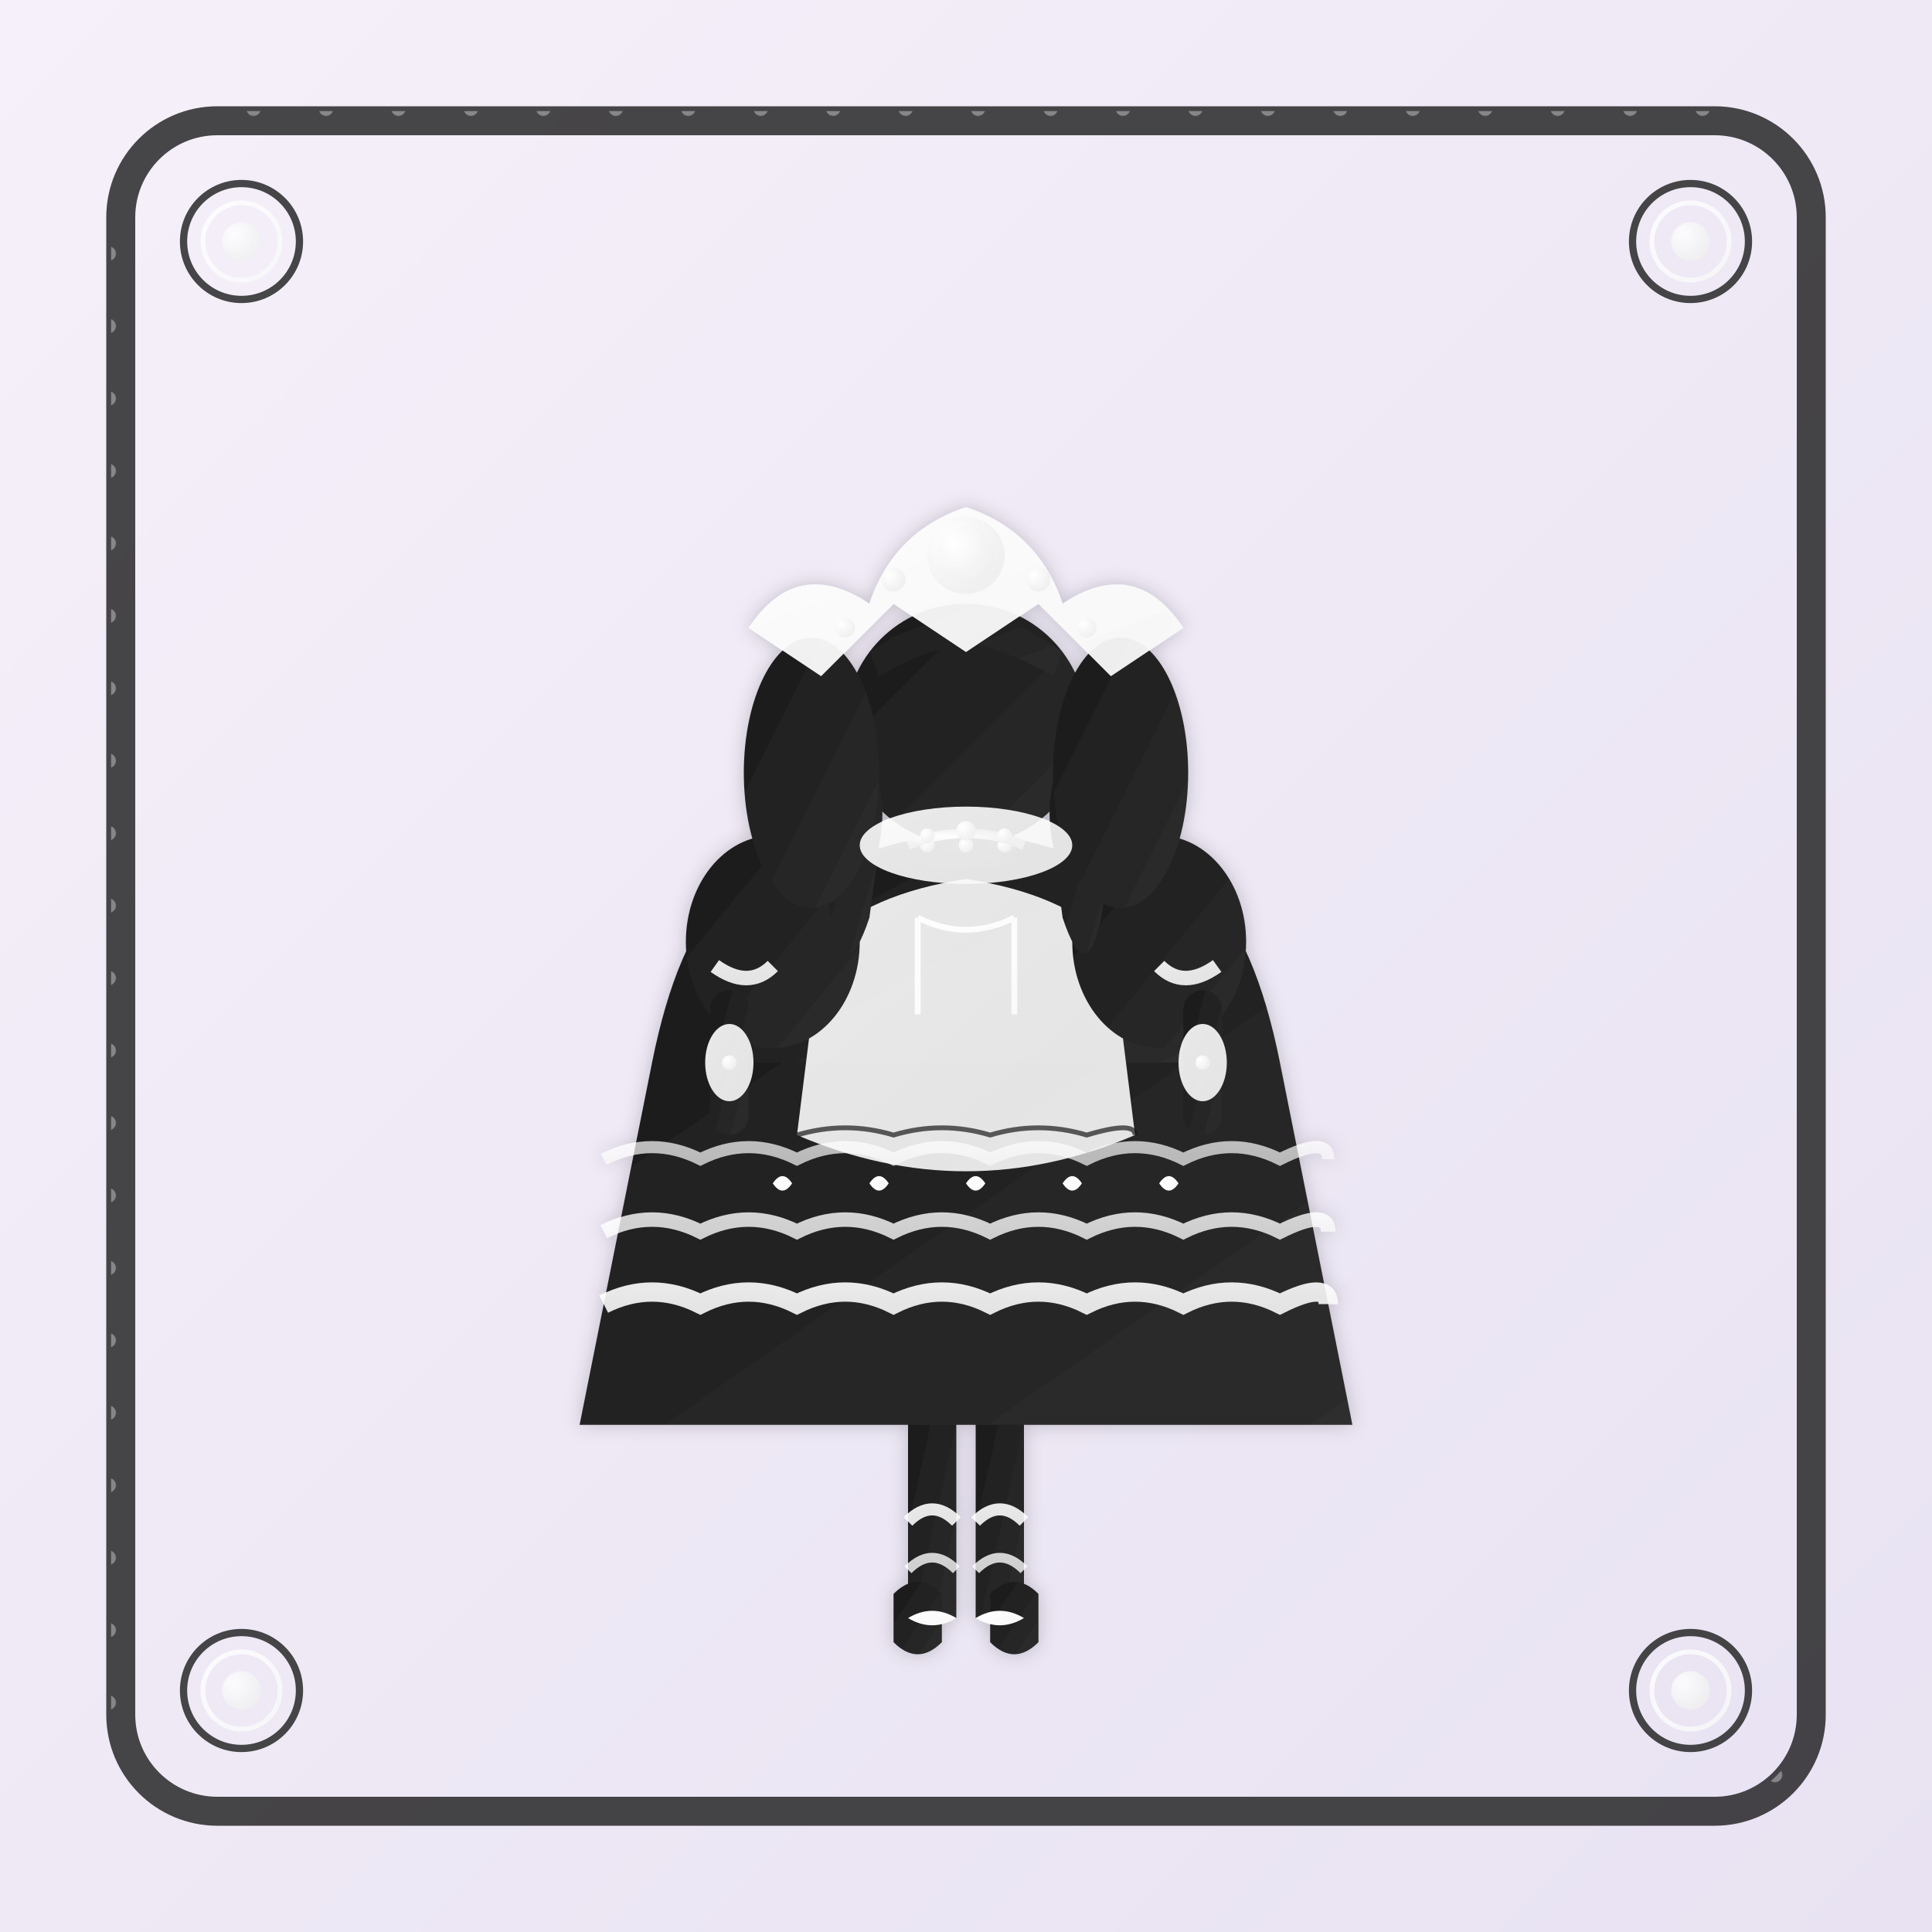
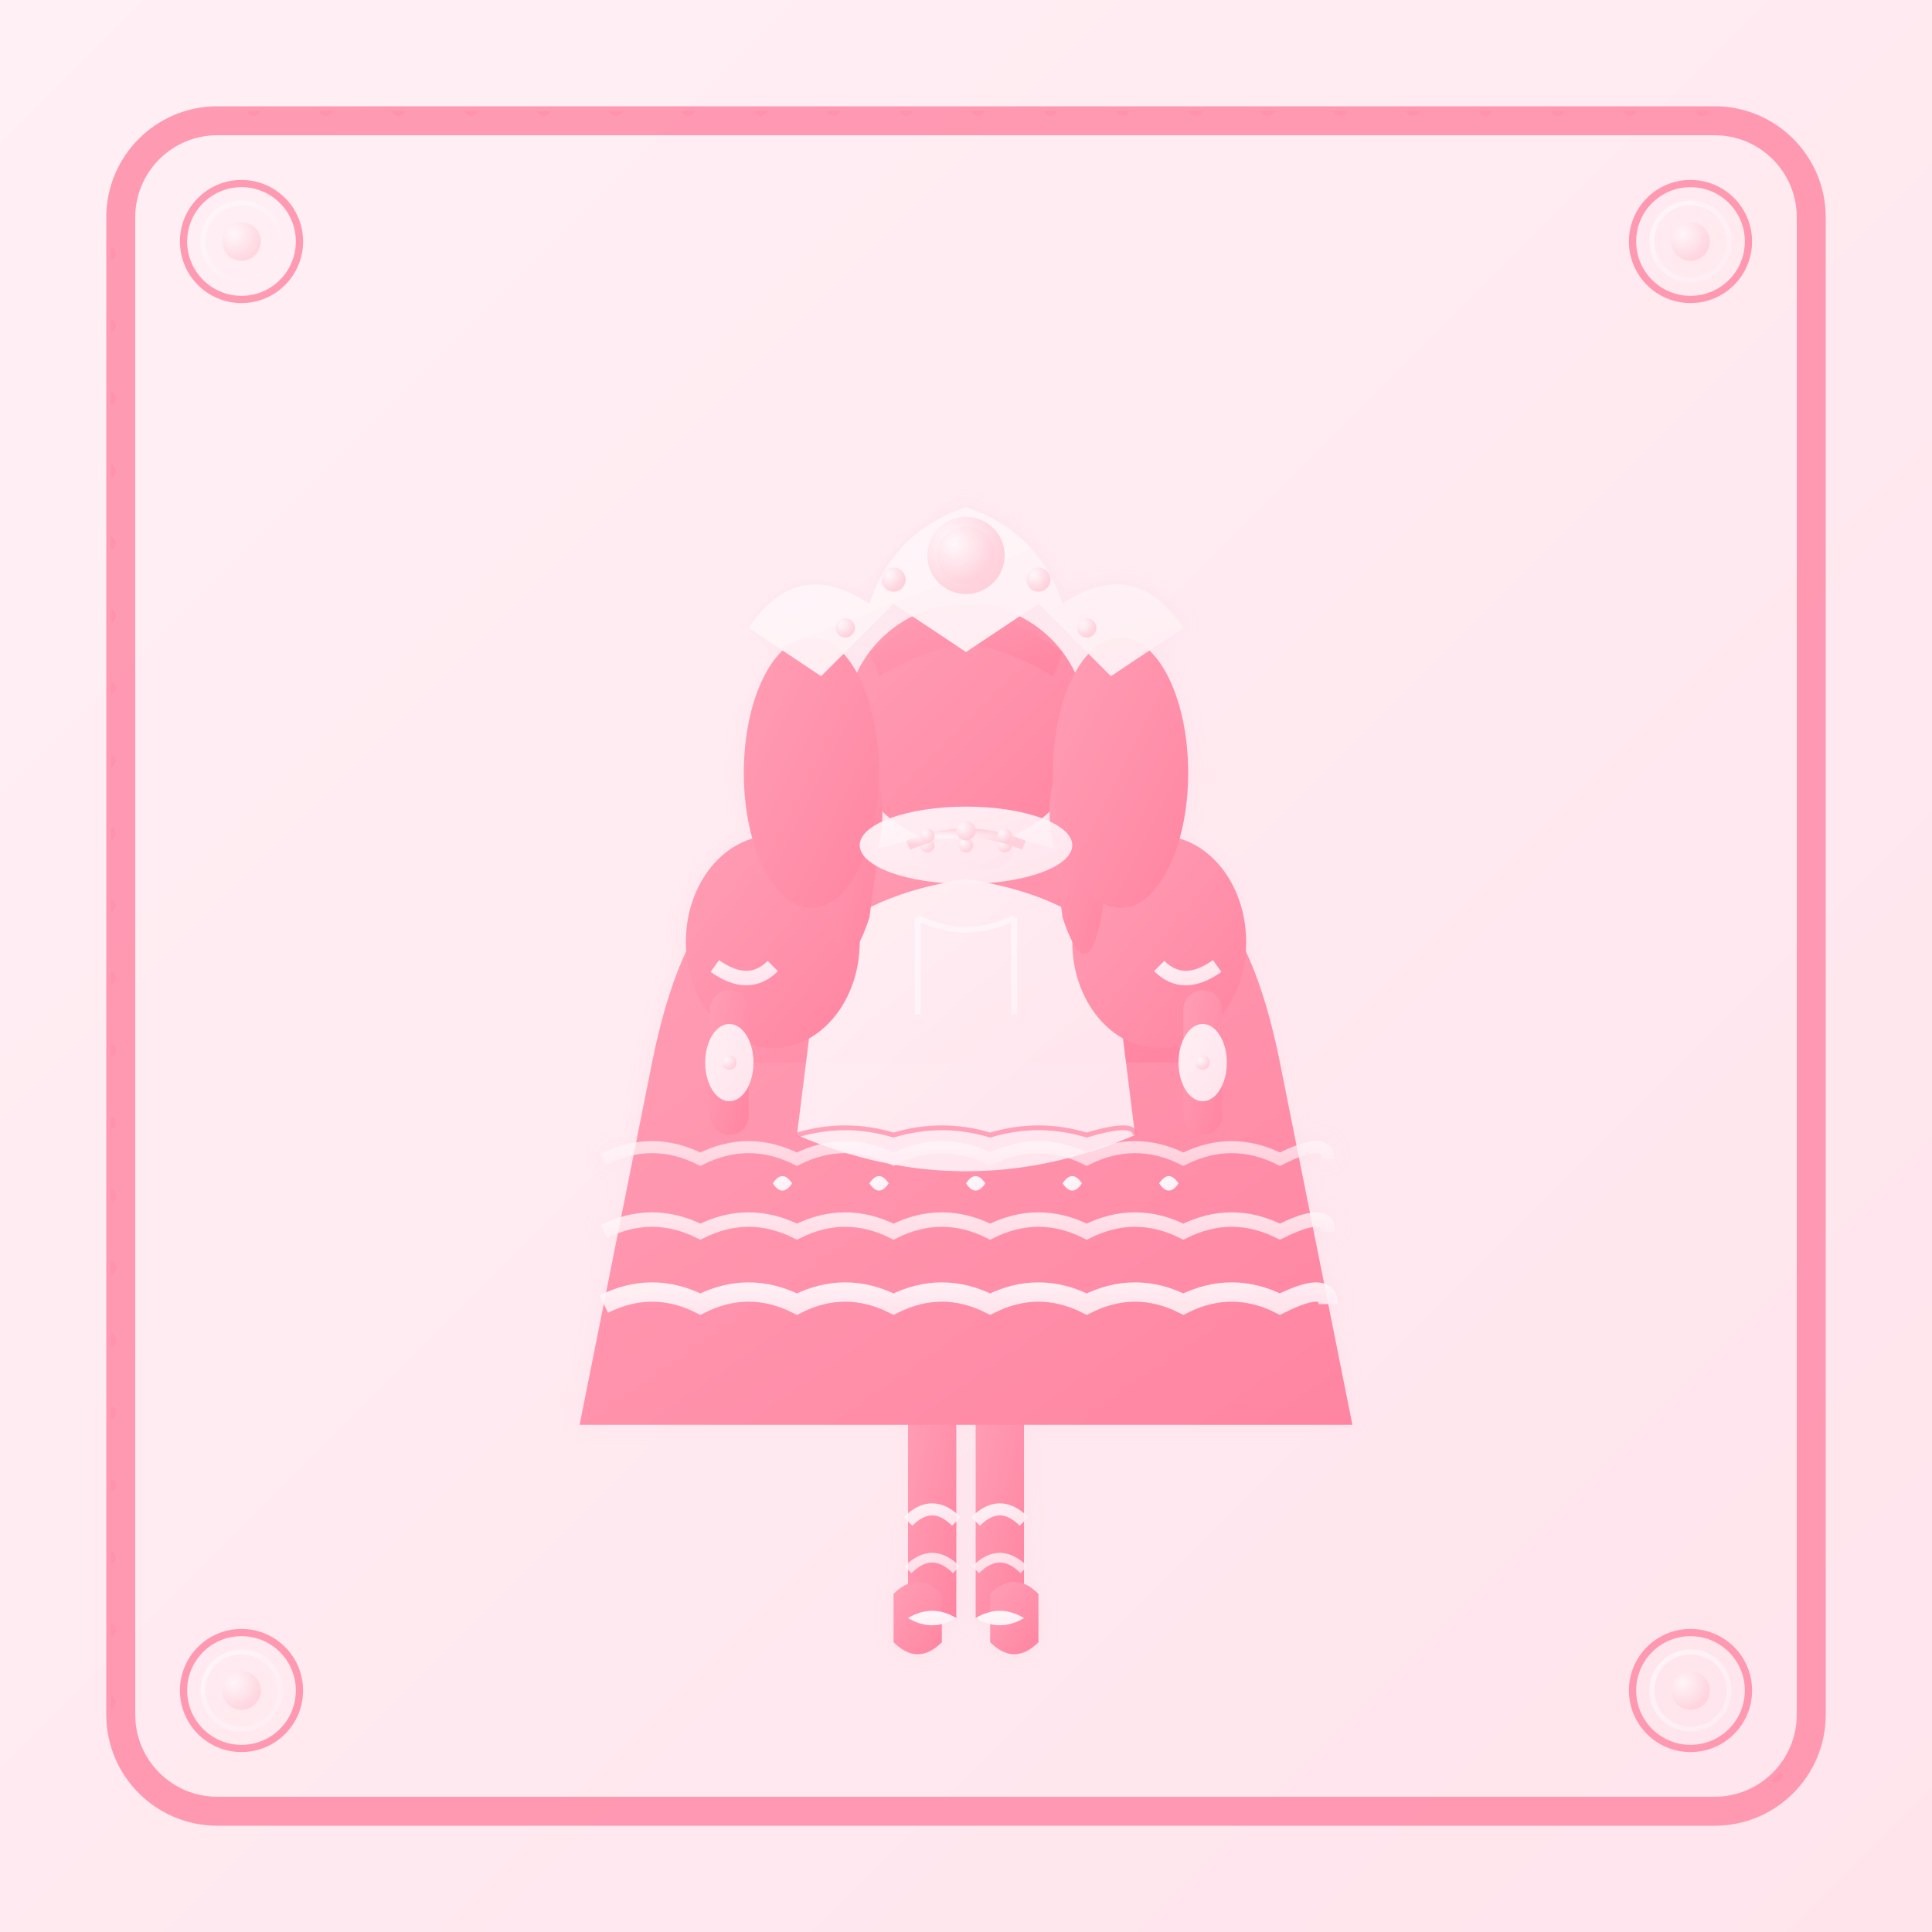
<svg xmlns="http://www.w3.org/2000/svg" width="800" height="800" viewBox="0 0 400 400">
  <defs>
    <linearGradient id="bgGradient" x1="0%" y1="0%" x2="100%" y2="100%">
-       <stop offset="0%" stop-color="#f5f0f9" />
-       <stop offset="100%" stop-color="#e8e2f2" />
+       <stop offset="0%" stop-color="#fff0f5" />
+       <stop offset="100%" stop-color="#ffe4ec" />
    </linearGradient>
    <linearGradient id="dressGradient" x1="0%" y1="0%" x2="100%" y2="100%">
-       <stop offset="0%" stop-color="#1a1a1a" />
-       <stop offset="100%" stop-color="#2d2d2d" />
+       <stop offset="0%" stop-color="#ff9eb5" />
+       <stop offset="100%" stop-color="#ff85a2" />
    </linearGradient>
    <linearGradient id="laceGradient" x1="0%" y1="0%" x2="100%" y2="100%">
-       <stop offset="0%" stop-color="#ffffff" />
-       <stop offset="100%" stop-color="#f8f8f8" />
+       <stop offset="0%" stop-color="#fff8fb" />
+       <stop offset="100%" stop-color="#ffeef4" />
    </linearGradient>
    <radialGradient id="pearlGradient" cx="30%" cy="30%" r="70%">
-       <stop offset="0%" stop-color="#ffffff" />
-       <stop offset="100%" stop-color="#f0f0f0" />
+       <stop offset="0%" stop-color="#fff8fb" />
+       <stop offset="100%" stop-color="#ffd1dc" />
    </radialGradient>
    <pattern id="smallLace" width="15" height="15" patternUnits="userSpaceOnUse">
-       <circle cx="7.5" cy="7.5" r="1.5" fill="#ffffff" opacity="0.7" />
+       <circle cx="7.5" cy="7.5" r="1.5" fill="#ff85a2" opacity="0.7" />
    </pattern>
    <pattern id="corsetPattern" width="8" height="8" patternUnits="userSpaceOnUse">
-       <line x1="0" y1="0" x2="8" y2="8" stroke="#ffffff" stroke-width="0.5" opacity="0.6" />
-       <line x1="8" y1="0" x2="0" y2="8" stroke="#ffffff" stroke-width="0.5" opacity="0.6" />
+       <line x1="0" y1="0" x2="8" y2="8" stroke="#ff85a2" stroke-width="0.5" opacity="0.6" />
+       <line x1="8" y1="0" x2="0" y2="8" stroke="#ff85a2" stroke-width="0.5" opacity="0.6" />
    </pattern>
    <filter id="softShadow" x="-20%" y="-20%" width="140%" height="140%">
      <feGaussianBlur in="SourceGraphic" stdDeviation="2" result="blur" />
-       <feColorMatrix in="blur" type="matrix" values="0 0 0 0 0  0 0 0 0 0  0 0 0 0 0  0 0 0 0.2 0" result="shadow" />
+       <feColorMatrix in="blur" type="matrix" values="0 0 0 0 0.9  0 0 0 0 0.6  0 0 0 0 0.7  0 0 0 0.2 0" result="shadow" />
      <feBlend in="SourceGraphic" in2="shadow" mode="normal" />
    </filter>
  </defs>
  <rect width="400" height="400" fill="url(#bgGradient)" />
-   <rect x="25" y="25" width="350" height="350" rx="20" fill="none" stroke="#1a1a1a" stroke-width="6" opacity="0.8" />
+   <rect x="25" y="25" width="350" height="350" rx="20" fill="none" stroke="#ff85a2" stroke-width="6" opacity="0.8" />
  <rect x="25" y="25" width="350" height="350" rx="20" fill="none" stroke="url(#smallLace)" stroke-width="4" opacity="0.5" />
  <g transform="translate(200, 220)" filter="url(#softShadow)">
    <rect x="-12" y="70" width="10" height="45" fill="url(#dressGradient)" />
    <rect x="2" y="70" width="10" height="45" fill="url(#dressGradient)" />
    <path d="M-15,110 Q-10,105 -5,110 L-5,120 Q-10,125 -15,120 Z" fill="url(#dressGradient)" />
    <path d="M5,110 Q10,105 15,110 L15,120 Q10,125 5,120 Z" fill="url(#dressGradient)" />
    <path d="M-12,115 Q-7,112 -2,115 Q-7,118 -12,115 Z" fill="url(#laceGradient)" />
    <path d="M2,115 Q7,112 12,115 Q7,118 2,115 Z" fill="url(#laceGradient)" />
    <path d="M-65,0 Q-70,25 -75,50 L-80,75 L80,75 L75,50 Q70,25 65,0 Q60,-25 50,-35 L-50,-35 Q-60,-25 -65,0 Z" fill="url(#dressGradient)" />
    <path d="M-35,-35 L-45,0 L45,0 L35,-35 Q25,-45 0,-48 Q-25,-45 -35,-35 Z" fill="url(#dressGradient)" />
    <path d="M-10,-30 L-10,-10 M10,-30 L10,-10" fill="none" stroke="url(#laceGradient)" stroke-width="1.2" />
    <path d="M-10,-30 Q0,-25 10,-30" fill="none" stroke="url(#laceGradient)" stroke-width="1.2" />
    <path d="M-30,-25 L-35,15 Q0,30 35,15 L30,-25 Q20,-35 0,-38 Q-20,-35 -30,-25 Z" fill="url(#laceGradient)" opacity="0.9" />
-     <path d="M-35,15 Q-25,12 -15,15 Q-5,12 5,15 Q15,12 25,15 Q35,12 35,15" fill="none" stroke="#1a1a1a" stroke-width="1" opacity="0.7" />
+     <path d="M-35,15 Q-25,12 -15,15 Q-5,12 5,15 Q15,12 25,15 Q35,12 35,15" fill="none" stroke="#ff85a2" stroke-width="1" opacity="0.7" />
    <ellipse cx="-40" cy="-25" rx="18" ry="22" fill="url(#dressGradient)" />
    <ellipse cx="40" cy="-25" rx="18" ry="22" fill="url(#dressGradient)" />
    <path d="M-52,-20 Q-45,-15 -40,-20" fill="none" stroke="url(#laceGradient)" stroke-width="3" opacity="0.9" />
    <path d="M40,-20 Q45,-15 52,-20" fill="none" stroke="url(#laceGradient)" stroke-width="3" opacity="0.9" />
    <rect x="-53" y="-15" width="8" height="30" rx="4" fill="url(#dressGradient)" />
    <rect x="45" y="-15" width="8" height="30" rx="4" fill="url(#dressGradient)" />
    <rect x="-10" y="-55" width="20" height="15" rx="5" fill="url(#dressGradient)" />
    <circle cx="0" cy="-70" r="25" fill="url(#dressGradient)" />
    <path d="M-25,-70 Q-35,-60 -30,-45 L-28,-30 Q-25,-15 -20,-30 L-18,-45 Q-15,-60 -25,-70 Z" fill="url(#dressGradient)" />
    <path d="M25,-70 Q35,-60 30,-45 L28,-30 Q25,-15 20,-30 L18,-45 Q15,-60 25,-70 Z" fill="url(#dressGradient)" />
    <ellipse cx="-32" cy="-60" rx="14" ry="28" fill="url(#dressGradient)" />
    <ellipse cx="32" cy="-60" rx="14" ry="28" fill="url(#dressGradient)" />
    <path d="M-20,-85 Q-10,-92 0,-95 Q10,-92 20,-85 L18,-80 Q10,-85 0,-87 Q-10,-85 -18,-80 Z" fill="url(#dressGradient)" />
    <path d="M-20,-95 Q-35,-105 -45,-90 L-30,-80 L-15,-95 L0,-85 L15,-95 L30,-80 L45,-90 Q35,-105 20,-95 Q15,-110 0,-115 Q-15,-110 -20,-95 Z" fill="url(#laceGradient)" opacity="0.95" />
    <circle cx="0" cy="-105" r="8" fill="url(#pearlGradient)" />
    <circle cx="0" cy="-105" r="6" fill="url(#pearlGradient)" opacity="0.8" />
    <circle cx="-15" cy="-100" r="2.5" fill="url(#pearlGradient)" />
    <circle cx="15" cy="-100" r="2.5" fill="url(#pearlGradient)" />
    <circle cx="-25" cy="-90" r="2" fill="url(#pearlGradient)" />
    <circle cx="25" cy="-90" r="2" fill="url(#pearlGradient)" />
    <ellipse cx="0" cy="-45" rx="22" ry="8" fill="url(#laceGradient)" opacity="0.9" />
    <circle cx="-8" cy="-45" r="1.5" fill="url(#pearlGradient)" />
    <circle cx="0" cy="-45" r="1.5" fill="url(#pearlGradient)" />
    <circle cx="8" cy="-45" r="1.5" fill="url(#pearlGradient)" />
    <path d="M-75,50 Q-65,45 -55,50 Q-45,45 -35,50 Q-25,45 -15,50 Q-5,45 5,50 Q15,45 25,50 Q35,45 45,50 Q55,45 65,50 Q75,45 75,50" fill="none" stroke="url(#laceGradient)" stroke-width="4" opacity="0.9" />
    <path d="M-75,35 Q-65,30 -55,35 Q-45,30 -35,35 Q-25,30 -15,35 Q-5,30 5,35 Q15,30 25,35 Q35,30 45,35 Q55,30 65,35 Q75,30 75,35" fill="none" stroke="url(#laceGradient)" stroke-width="3" opacity="0.8" />
    <path d="M-75,20 Q-65,15 -55,20 Q-45,15 -35,20 Q-25,15 -15,20 Q-5,15 5,20 Q15,15 25,20 Q35,15 45,20 Q55,15 65,20 Q75,15 75,20" fill="none" stroke="url(#laceGradient)" stroke-width="2.5" opacity="0.7" />
    <path d="M-40,0 L-40,50" fill="none" stroke="url(#laceGradient)" stroke-width="1.5" opacity="0.6" />
    <path d="M-20,0 L-20,50" fill="none" stroke="url(#laceGradient)" stroke-width="1.5" opacity="0.6" />
    <path d="M0,0 L0,50" fill="none" stroke="url(#laceGradient)" stroke-width="1.5" opacity="0.6" />
    <path d="M20,0 L20,50" fill="none" stroke="url(#laceGradient)" stroke-width="1.5" opacity="0.6" />
    <path d="M40,0 L40,50" fill="none" stroke="url(#laceGradient)" stroke-width="1.5" opacity="0.6" />
    <path d="M-40,25 Q-38,22 -36,25 Q-38,28 -40,25 Z" fill="url(#laceGradient)" />
    <path d="M-20,25 Q-18,22 -16,25 Q-18,28 -20,25 Z" fill="url(#laceGradient)" />
    <path d="M0,25 Q2,22 4,25 Q2,28 0,25 Z" fill="url(#laceGradient)" />
    <path d="M20,25 Q22,22 24,25 Q22,28 20,25 Z" fill="url(#laceGradient)" />
    <path d="M40,25 Q42,22 44,25 Q42,28 40,25 Z" fill="url(#laceGradient)" />
    <path d="M-12,-45 Q0,-50 12,-45" fill="none" stroke="url(#pearlGradient)" stroke-width="2" />
    <circle cx="-8" cy="-47" r="1.5" fill="url(#pearlGradient)" />
    <circle cx="0" cy="-48" r="2" fill="url(#pearlGradient)" />
    <circle cx="8" cy="-47" r="1.5" fill="url(#pearlGradient)" />
    <ellipse cx="-49" cy="0" rx="5" ry="8" fill="url(#laceGradient)" opacity="0.9" />
    <ellipse cx="49" cy="0" rx="5" ry="8" fill="url(#laceGradient)" opacity="0.9" />
    <circle cx="-49" cy="0" r="1.5" fill="url(#pearlGradient)" />
    <circle cx="49" cy="0" r="1.5" fill="url(#pearlGradient)" />
    <path d="M-12,95 Q-7,90 -2,95" fill="none" stroke="url(#laceGradient)" stroke-width="2.5" opacity="0.9" />
    <path d="M2,95 Q7,90 12,95" fill="none" stroke="url(#laceGradient)" stroke-width="2.5" opacity="0.9" />
    <path d="M-12,105 Q-7,100 -2,105" fill="none" stroke="url(#laceGradient)" stroke-width="2" opacity="0.8" />
    <path d="M2,105 Q7,100 12,105" fill="none" stroke="url(#laceGradient)" stroke-width="2" opacity="0.8" />
  </g>
  <g opacity="0.8">
-     <circle cx="50" cy="50" r="12" fill="none" stroke="#1a1a1a" stroke-width="1.5" />
+     <circle cx="50" cy="50" r="12" fill="none" stroke="#ff85a2" stroke-width="1.5" />
    <circle cx="50" cy="50" r="8" fill="none" stroke="url(#laceGradient)" stroke-width="1" />
    <circle cx="50" cy="50" r="4" fill="url(#pearlGradient)" />
-     <circle cx="350" cy="50" r="12" fill="none" stroke="#1a1a1a" stroke-width="1.5" />
+     <circle cx="350" cy="50" r="12" fill="none" stroke="#ff85a2" stroke-width="1.5" />
    <circle cx="350" cy="50" r="8" fill="none" stroke="url(#laceGradient)" stroke-width="1" />
    <circle cx="350" cy="50" r="4" fill="url(#pearlGradient)" />
-     <circle cx="50" cy="350" r="12" fill="none" stroke="#1a1a1a" stroke-width="1.5" />
+     <circle cx="50" cy="350" r="12" fill="none" stroke="#ff85a2" stroke-width="1.5" />
    <circle cx="50" cy="350" r="8" fill="none" stroke="url(#laceGradient)" stroke-width="1" />
    <circle cx="50" cy="350" r="4" fill="url(#pearlGradient)" />
-     <circle cx="350" cy="350" r="12" fill="none" stroke="#1a1a1a" stroke-width="1.5" />
+     <circle cx="350" cy="350" r="12" fill="none" stroke="#ff85a2" stroke-width="1.5" />
    <circle cx="350" cy="350" r="8" fill="none" stroke="url(#laceGradient)" stroke-width="1" />
    <circle cx="350" cy="350" r="4" fill="url(#pearlGradient)" />
  </g>
</svg>
